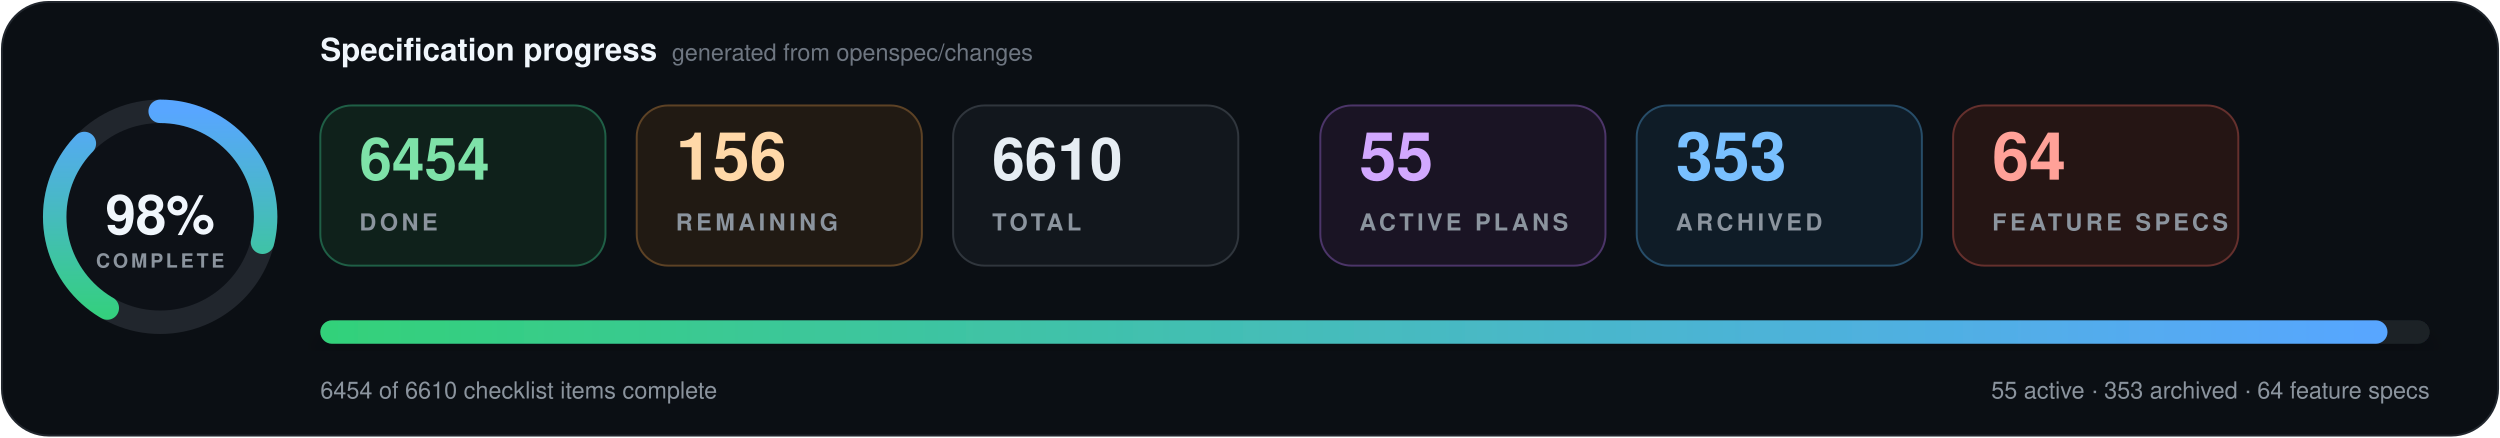
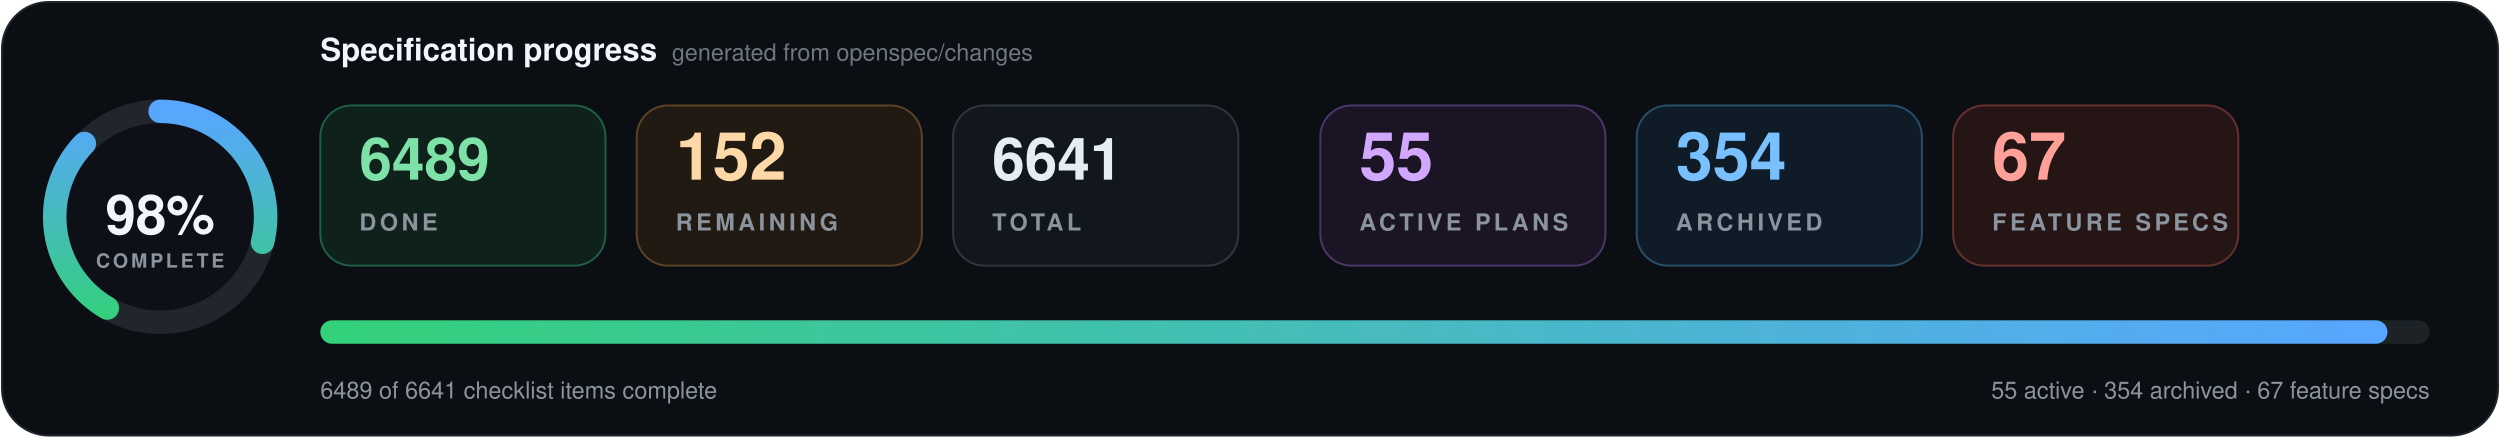
- <svg xmlns="http://www.w3.org/2000/svg" data-cache-version="1795777759" width="1280" height="224" viewBox="0 0 1280 224" role="img" aria-labelledby="title description" font-family="system-ui, -apple-system, BlinkMacSystemFont, 'Segoe UI', Helvetica, Arial, sans-serif" font-variant-numeric="tabular-nums">
+ <svg xmlns="http://www.w3.org/2000/svg" data-cache-version="1795854022" width="1280" height="224" viewBox="0 0 1280 224" role="img" aria-labelledby="title description" font-family="system-ui, -apple-system, BlinkMacSystemFont, 'Segoe UI', Helvetica, Arial, sans-serif" font-variant-numeric="tabular-nums">
  <defs>
    <linearGradient id="progress" x1="0" x2="1">
      <stop offset="0" stop-color="#33d17a" />
      <stop offset="1" stop-color="#58a6ff" />
    </linearGradient>
    <filter id="shadow" x="-10%" y="-20%" width="120%" height="150%">
      <feDropShadow dx="0" dy="7" stdDeviation="9" flood-color="#000" flood-opacity=".28" />
    </filter>
  </defs>
  <rect x="1" y="1" width="1278" height="222" rx="24" fill="#0b0f14" stroke="#21262d" />
  <g transform="translate(82 111)">
    <circle r="54" fill="#0d1117" stroke="#21262d" stroke-width="12" />
    <circle r="54" fill="none" stroke="url(#progress)" stroke-width="12" stroke-linecap="round" pathLength="100" stroke-dasharray="98 100" transform="rotate(-90)" />
    <text y="-1" text-anchor="middle" dominant-baseline="middle" fill="#f0f6fc" font-size="28" font-weight="800">98%</text>
    <text y="26" text-anchor="middle" fill="#8b949e" font-size="10" font-weight="700" letter-spacing="1.5">COMPLETE</text>
  </g>
  <text x="164" y="31" fill="#f0f6fc" font-size="16" font-weight="750">Specification progress</text>
  <text x="344" y="31" fill="#6e7681" font-size="12">generated from openspec/changes</text>
  <g transform="translate(164 54)">
    <rect width="146" height="82" rx="16" fill="#0f211b" stroke="#1f5f46" />
-     <text x="20" y="38" fill="#7ee2a8" font-size="30" font-weight="750">6454</text>
+     <text x="20" y="38" fill="#7ee2a8" font-size="30" font-weight="750">6489</text>
    <text x="20" y="64" fill="#8b949e" font-size="12" font-weight="700" letter-spacing="1.8">DONE</text>
  </g>
  <g transform="translate(326 54)">
    <rect width="146" height="82" rx="16" fill="#211a13" stroke="#5d4225" />
-     <text x="20" y="38" fill="#ffd8a8" font-size="34" font-weight="750">156</text>
+     <text x="20" y="38" fill="#ffd8a8" font-size="34" font-weight="750">152</text>
    <text x="20" y="64" fill="#8b949e" font-size="12" font-weight="700" letter-spacing="1.8">REMAINING</text>
  </g>
  <g transform="translate(488 54)">
    <rect width="146" height="82" rx="16" fill="#12171d" stroke="#30363d" />
-     <text x="20" y="38" fill="#e6edf3" font-size="30" font-weight="750">6610</text>
+     <text x="20" y="38" fill="#e6edf3" font-size="30" font-weight="750">6641</text>
    <text x="20" y="64" fill="#8b949e" font-size="12" font-weight="700" letter-spacing="1.8">TOTAL</text>
  </g>
  <g transform="translate(676 54)">
    <rect width="146" height="82" rx="16" fill="#1a1424" stroke="#4c3569" />
    <text x="20" y="38" fill="#d2a8ff" font-size="34" font-weight="750">55</text>
    <text x="20" y="64" fill="#8b949e" font-size="12" font-weight="700" letter-spacing="1.8">ACTIVE PLANS</text>
  </g>
  <g transform="translate(838 54)">
    <rect width="146" height="82" rx="16" fill="#0f1c27" stroke="#274d69" />
-     <text x="20" y="38" fill="#79c0ff" font-size="34" font-weight="750">353</text>
+     <text x="20" y="38" fill="#79c0ff" font-size="34" font-weight="750">354</text>
    <text x="20" y="64" fill="#8b949e" font-size="12" font-weight="700" letter-spacing="1.8">ARCHIVED</text>
  </g>
  <g transform="translate(1000 54)">
    <rect width="146" height="82" rx="16" fill="#251514" stroke="#65302d" />
-     <text x="20" y="38" fill="#ffa198" font-size="34" font-weight="750">64</text>
+     <text x="20" y="38" fill="#ffa198" font-size="34" font-weight="750">67</text>
    <text x="20" y="64" fill="#8b949e" font-size="12" font-weight="700" letter-spacing="1.8">FEATURE SPECS</text>
  </g>
  <g filter="url(#shadow)">
    <rect x="164" y="164" width="1080" height="12" rx="6" fill="#1b2128" />
    <rect x="164" y="164" width="1058.4" height="12" rx="6" fill="url(#progress)" />
  </g>
-   <text x="164" y="204" fill="#8b949e" font-size="12">6454 of 6610 checklist items complete</text>
-   <text x="1244" y="204" text-anchor="end" fill="#8b949e" font-size="12">55 active · 353 archived · 64 feature specs</text>
+   <text x="164" y="204" fill="#8b949e" font-size="12">6489 of 6641 checklist items complete</text>
+   <text x="1244" y="204" text-anchor="end" fill="#8b949e" font-size="12">55 active · 354 archived · 67 feature specs</text>
</svg>
